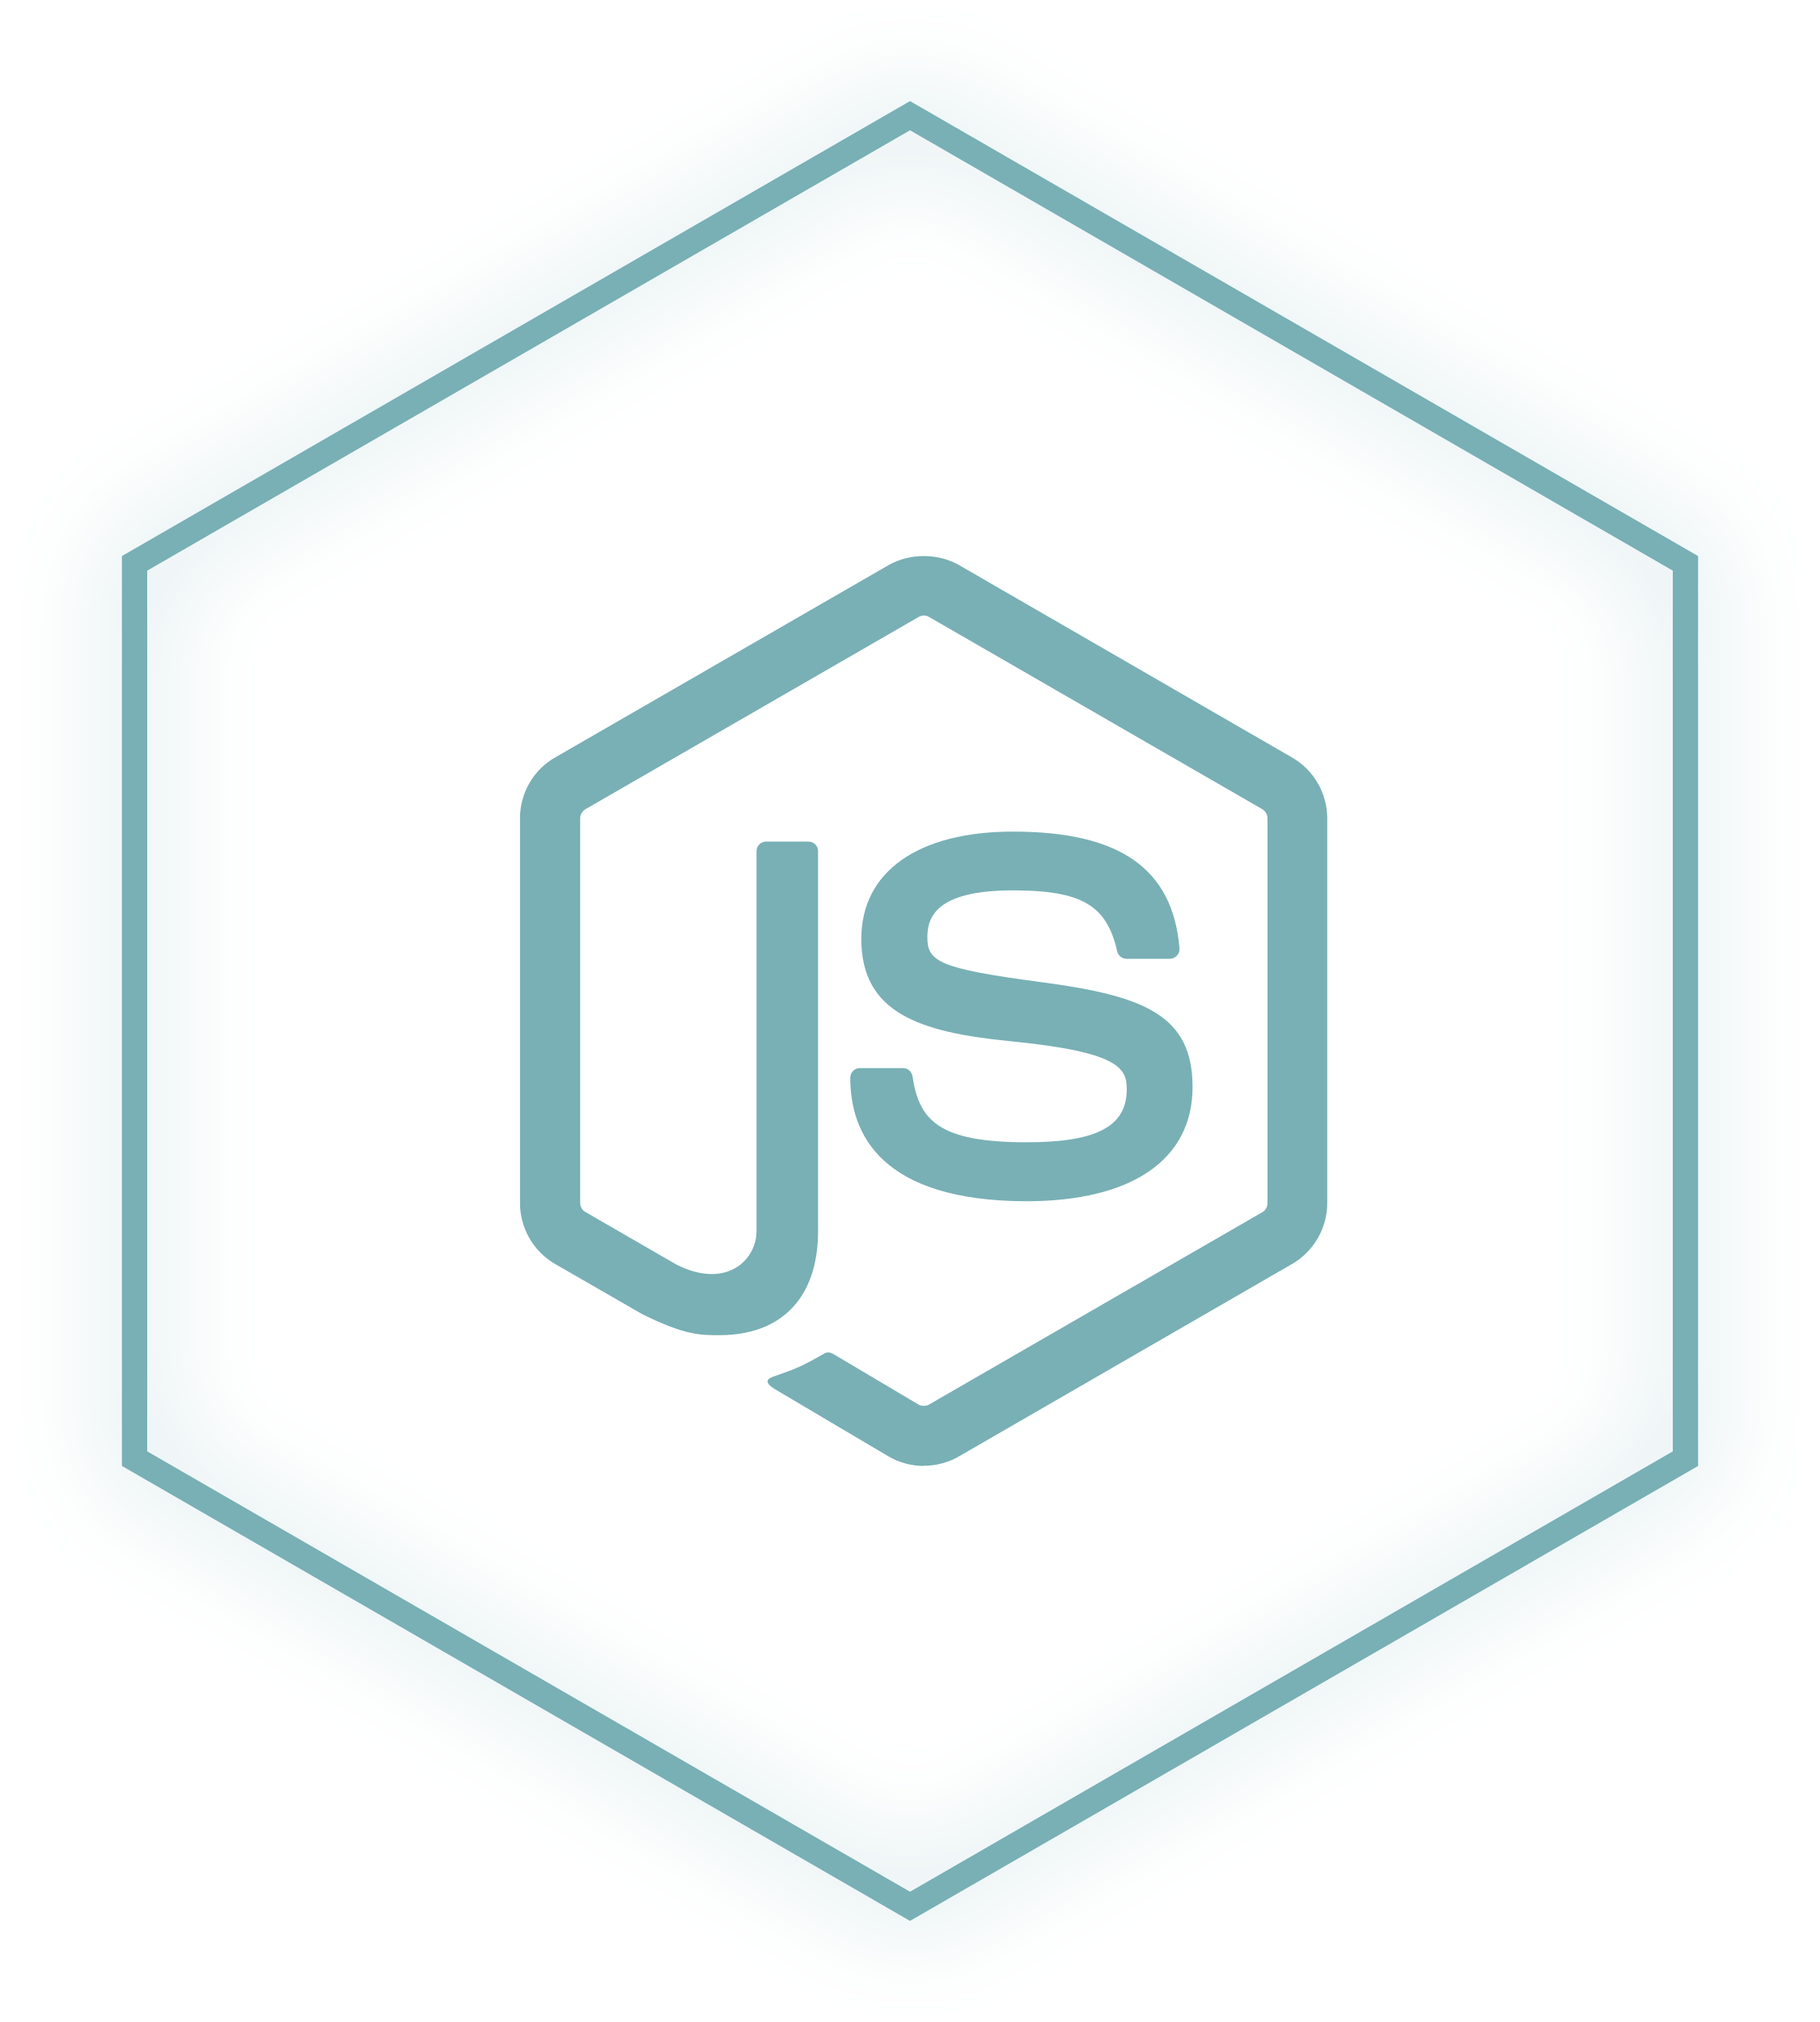
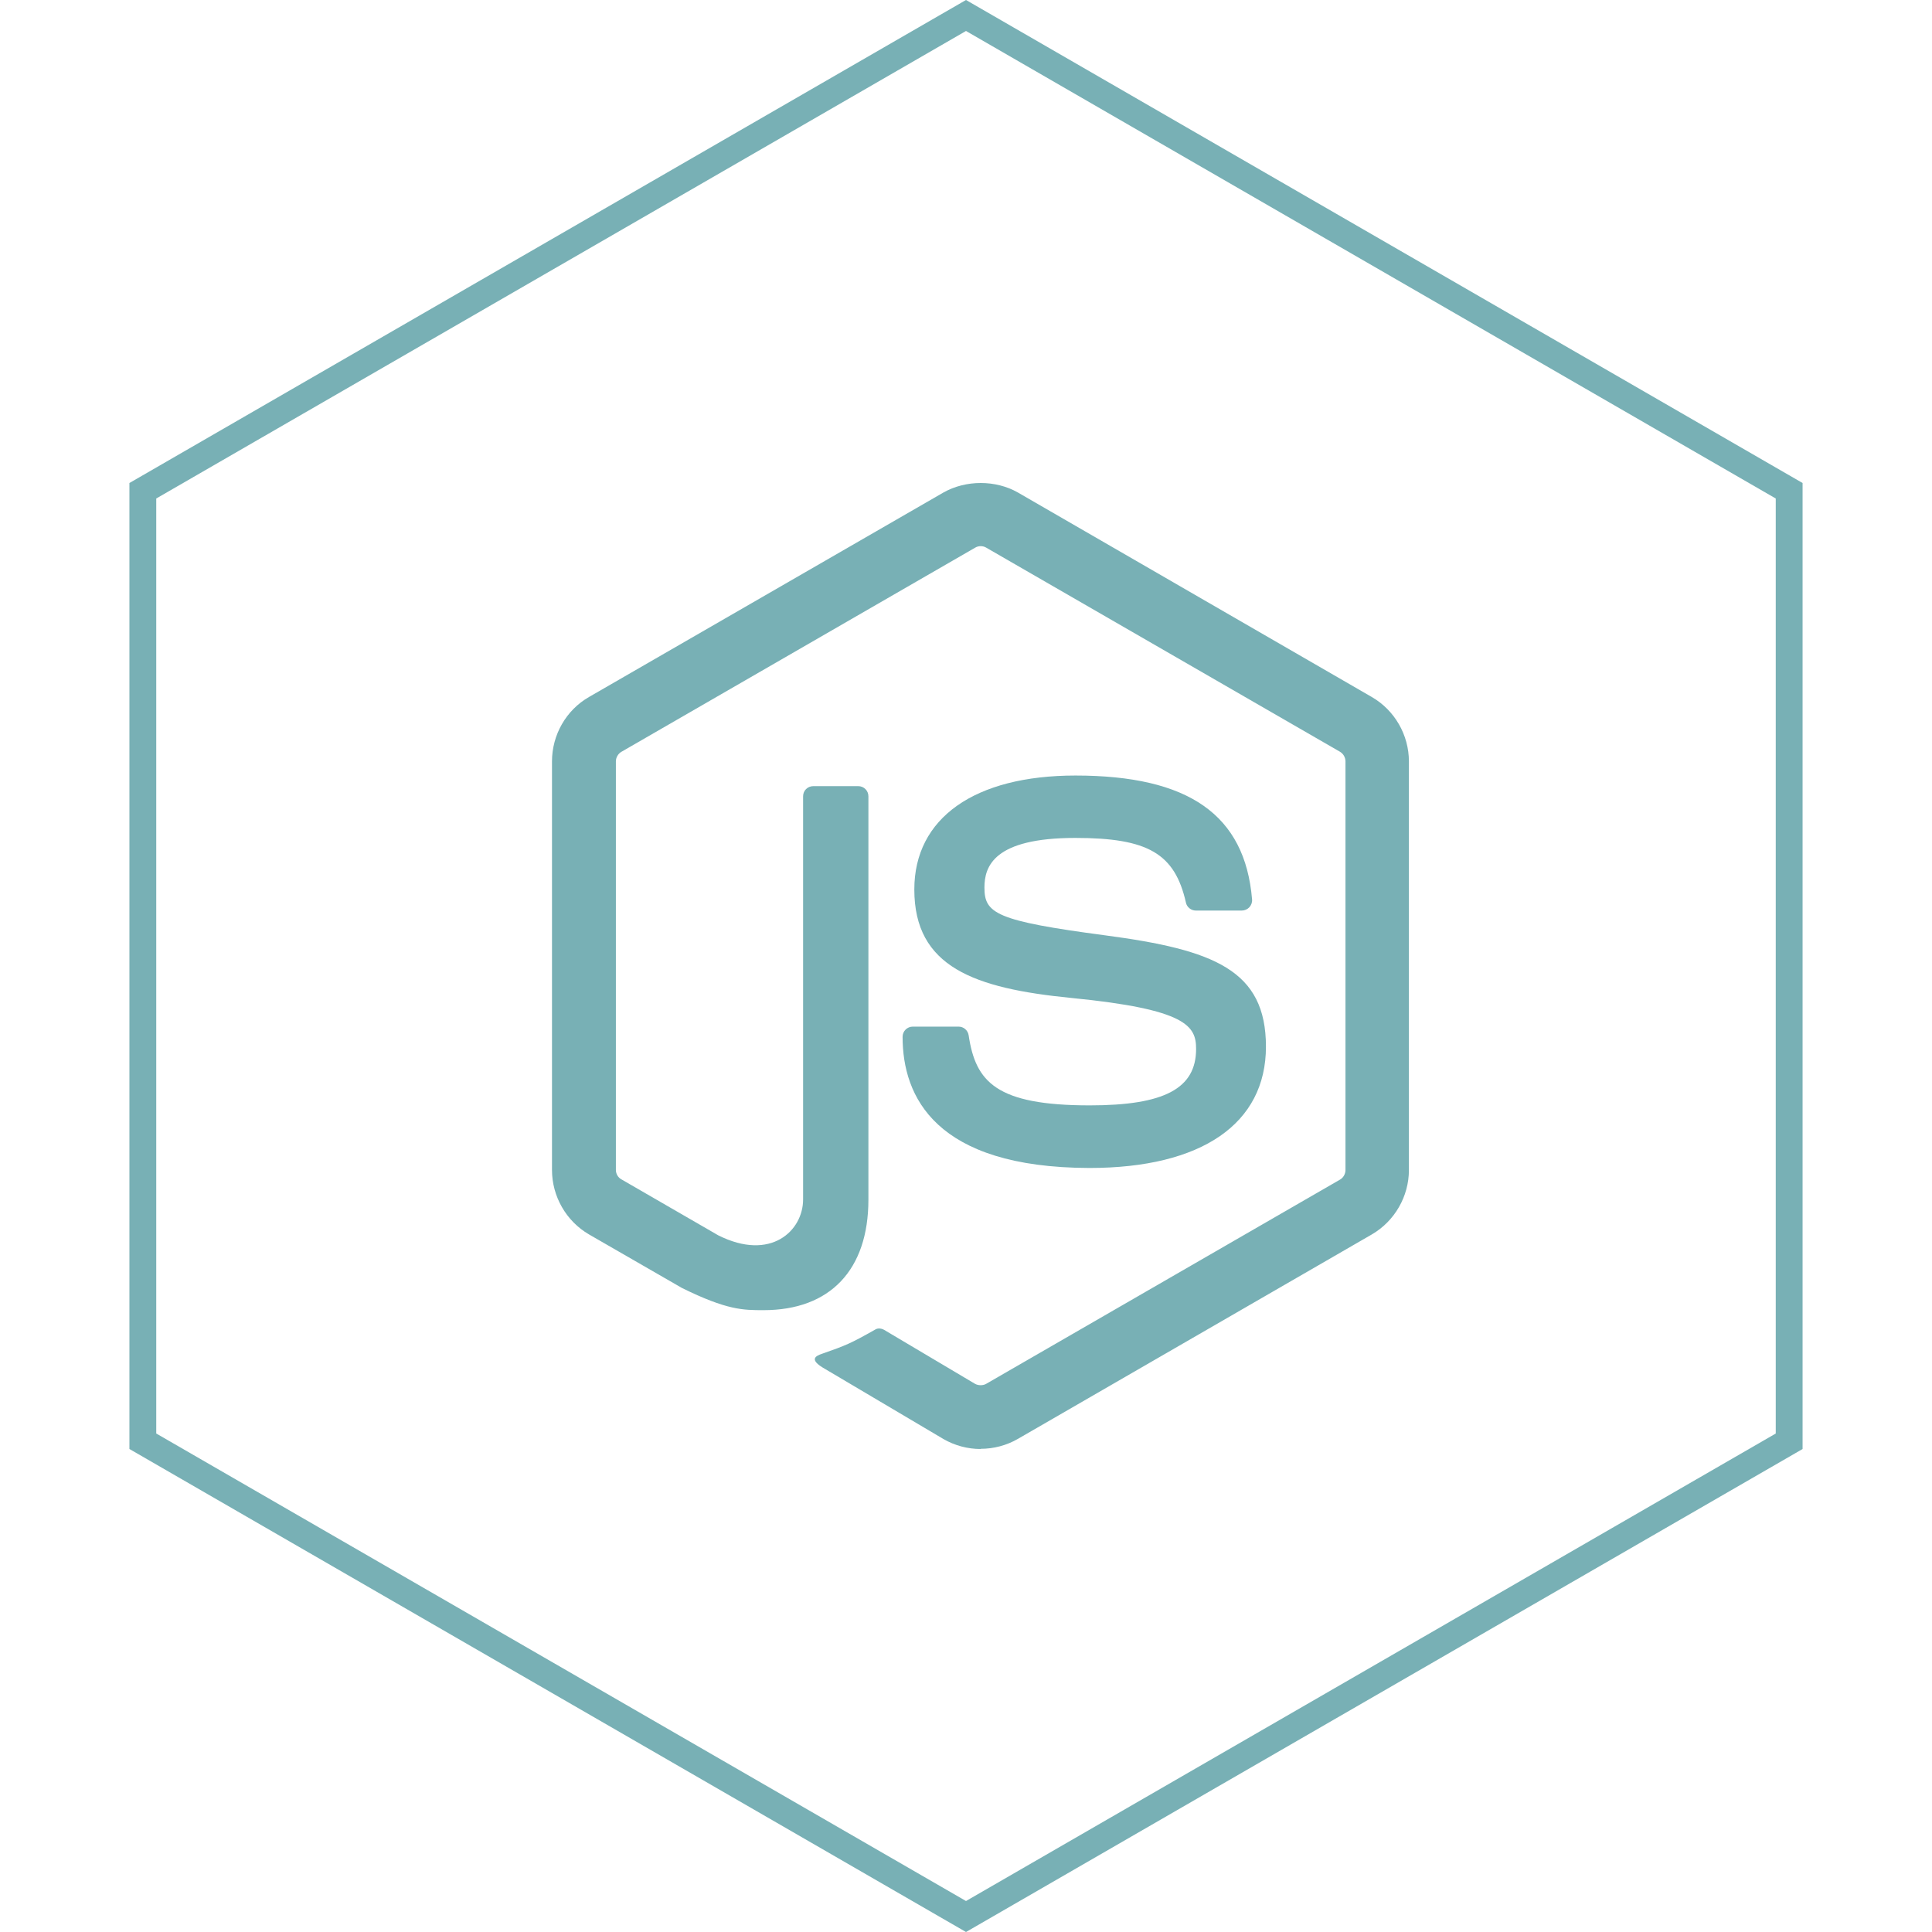
- <svg xmlns="http://www.w3.org/2000/svg" width="72" height="80" fill="none">
-   <g filter="url(#filter0_d)">
-     <path d="M5.323 22.289L36 4.577 66.677 22.289v35.423L36 75.423 5.323 57.711V22.289z" stroke="#78B0B5" />
-   </g>
-   <path d="M36.545 58c-.482 0-.961-.127-1.383-.37l-4.404-2.607c-.658-.368-.337-.498-.12-.573.877-.307 1.055-.377 1.991-.908.098-.056.227-.036.328.023l3.383 2.008c.122.066.295.066.409 0l13.192-7.614c.122-.069.201-.211.201-.357V32.379c0-.152-.079-.287-.204-.363L36.751 24.408c-.122-.073-.284-.073-.406 0l-13.184 7.608c-.128.073-.209.215-.209.36v15.222c0 .145.079.284.205.353l3.612 2.087c1.961.981 3.16-.175 3.16-1.337V33.677c0-.215.168-.38.383-.38h1.671c.208 0 .38.165.38.38v15.031c0 2.615-1.427 4.118-3.906 4.118-.763 0-1.364 0-3.041-.826l-3.461-1.994c-.855-.495-1.384-1.42-1.384-2.407V32.376c0-.991.528-1.915 1.384-2.404l13.205-7.618c.836-.472 1.945-.472 2.774 0l13.188 7.621c.852.492 1.384 1.413 1.384 2.404v15.222c0 .987-.532 1.909-1.384 2.404l-13.188 7.618c-.423.244-.901.37-1.39.37" fill="#78B0B5" />
-   <path d="M33.637 42.639c0-.211.17-.38.382-.38h1.704c.188 0 .347.137.376.323.258 1.736 1.024 2.612 4.514 2.612 2.78 0 3.962-.628 3.962-2.102 0-.849-.337-1.479-4.656-1.902-3.612-.357-5.845-1.152-5.845-4.042 0-2.662 2.245-4.246 6.006-4.246 4.223 0 6.317 1.466 6.581 4.616.01.109-.03.215-.102.294-.073.076-.175.122-.281.122H44.566c-.178 0-.334-.126-.37-.297-.413-1.826-1.41-2.41-4.121-2.41-3.035 0-3.388 1.057-3.388 1.849 0 .961.416 1.242 4.511 1.783 4.055.538 5.98 1.298 5.98 4.147 0 2.873-2.397 4.521-6.578 4.521-5.753-.015-6.963-2.665-6.963-4.887z" fill="#78B0B5" />
-   <defs>
-     <filter id="filter0_d" x=".823" y="0" width="70.354" height="80" filterUnits="userSpaceOnUse" color-interpolation-filters="sRGB">
-       <feFlood flood-opacity="0" result="BackgroundImageFix" />
-       <feColorMatrix in="SourceAlpha" values="0 0 0 0 0 0 0 0 0 0 0 0 0 0 0 0 0 0 127 0" />
-       <feOffset />
-       <feGaussianBlur stdDeviation="2" />
-       <feColorMatrix values="0 0 0 0 0.737 0 0 0 0 0.847 0 0 0 0 0.859 0 0 0 1 0" />
-       <feBlend in2="BackgroundImageFix" result="effect1_dropShadow" />
-       <feBlend in="SourceGraphic" in2="effect1_dropShadow" result="shape" />
-     </filter>
-   </defs>
+ <svg xmlns="http://www.w3.org/2000/svg" width="72" height="72" fill="none">
+   <path d="M5.323 18.289L36 .577 66.677 18.289v35.423L36 71.423 5.323 53.711V18.289z" stroke="#78B0B5" />
+   <path d="M36.545 54c-.482 0-.961-.127-1.383-.37l-4.404-2.607c-.658-.368-.337-.498-.12-.573.877-.307 1.055-.377 1.991-.908.098-.056.227-.036.328.023l3.383 2.008c.122.066.295.066.409 0l13.192-7.614c.122-.069.201-.211.201-.357V28.379c0-.152-.079-.287-.204-.363L36.751 20.408c-.122-.073-.284-.073-.406 0l-13.184 7.608c-.128.073-.209.215-.209.36v15.222c0 .145.079.284.205.353l3.612 2.087c1.961.981 3.16-.175 3.16-1.337V29.677c0-.215.168-.38.383-.38h1.671c.208 0 .38.165.38.38v15.031c0 2.615-1.427 4.118-3.906 4.118-.763 0-1.364 0-3.041-.826l-3.461-1.994c-.855-.495-1.384-1.42-1.384-2.407V28.376c0-.991.528-1.915 1.384-2.404l13.205-7.618c.836-.472 1.945-.472 2.774 0l13.188 7.621c.852.492 1.384 1.413 1.384 2.404v15.222c0 .987-.532 1.909-1.384 2.404l-13.188 7.618c-.423.244-.901.37-1.39.37" fill="#78B0B5" />
+   <path d="M33.637 38.639c0-.211.17-.38.382-.38h1.704c.188 0 .347.137.376.323.258 1.736 1.024 2.612 4.514 2.612 2.78 0 3.962-.628 3.962-2.102 0-.849-.337-1.479-4.656-1.902-3.612-.357-5.845-1.152-5.845-4.042 0-2.662 2.245-4.246 6.006-4.246 4.223 0 6.317 1.466 6.581 4.616.01.109-.03.215-.102.294-.073.076-.175.122-.281.122H44.566c-.178 0-.334-.126-.37-.297-.413-1.826-1.41-2.41-4.121-2.41-3.035 0-3.388 1.057-3.388 1.849 0 .961.416 1.242 4.511 1.783 4.055.538 5.98 1.298 5.98 4.147 0 2.873-2.397 4.521-6.578 4.521-5.753-.015-6.963-2.665-6.963-4.887z" fill="#78B0B5" />
</svg>
